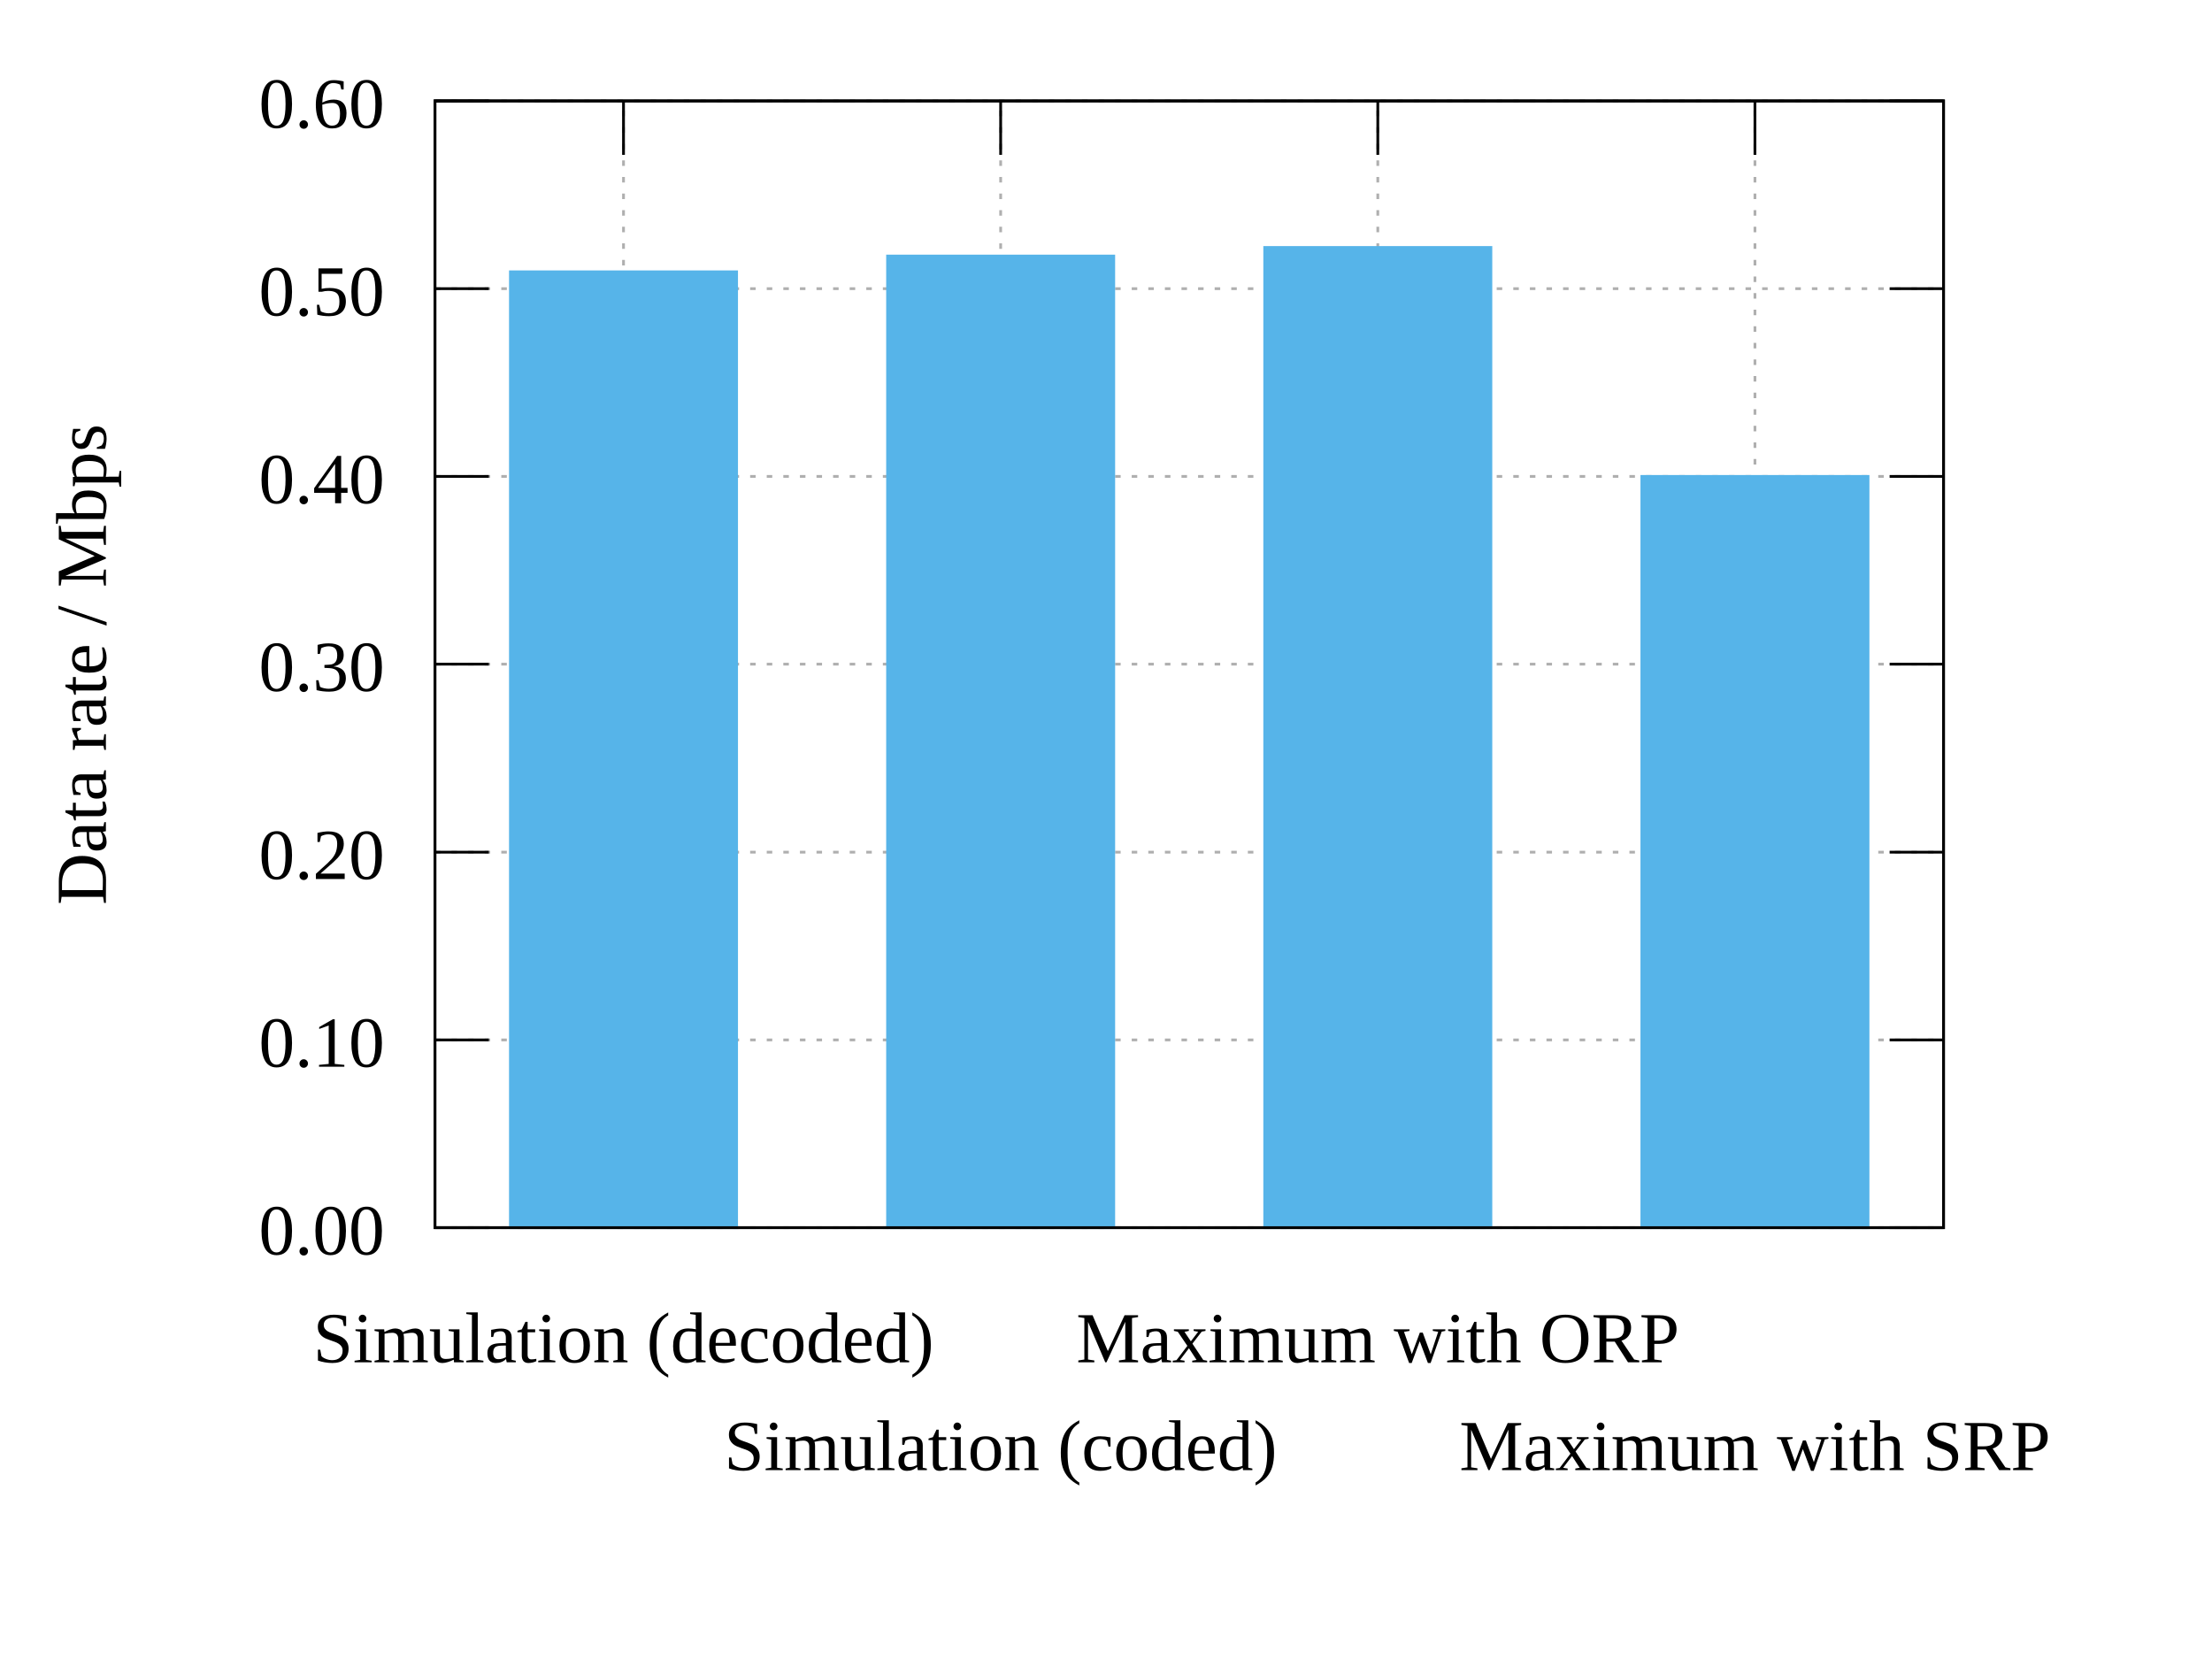
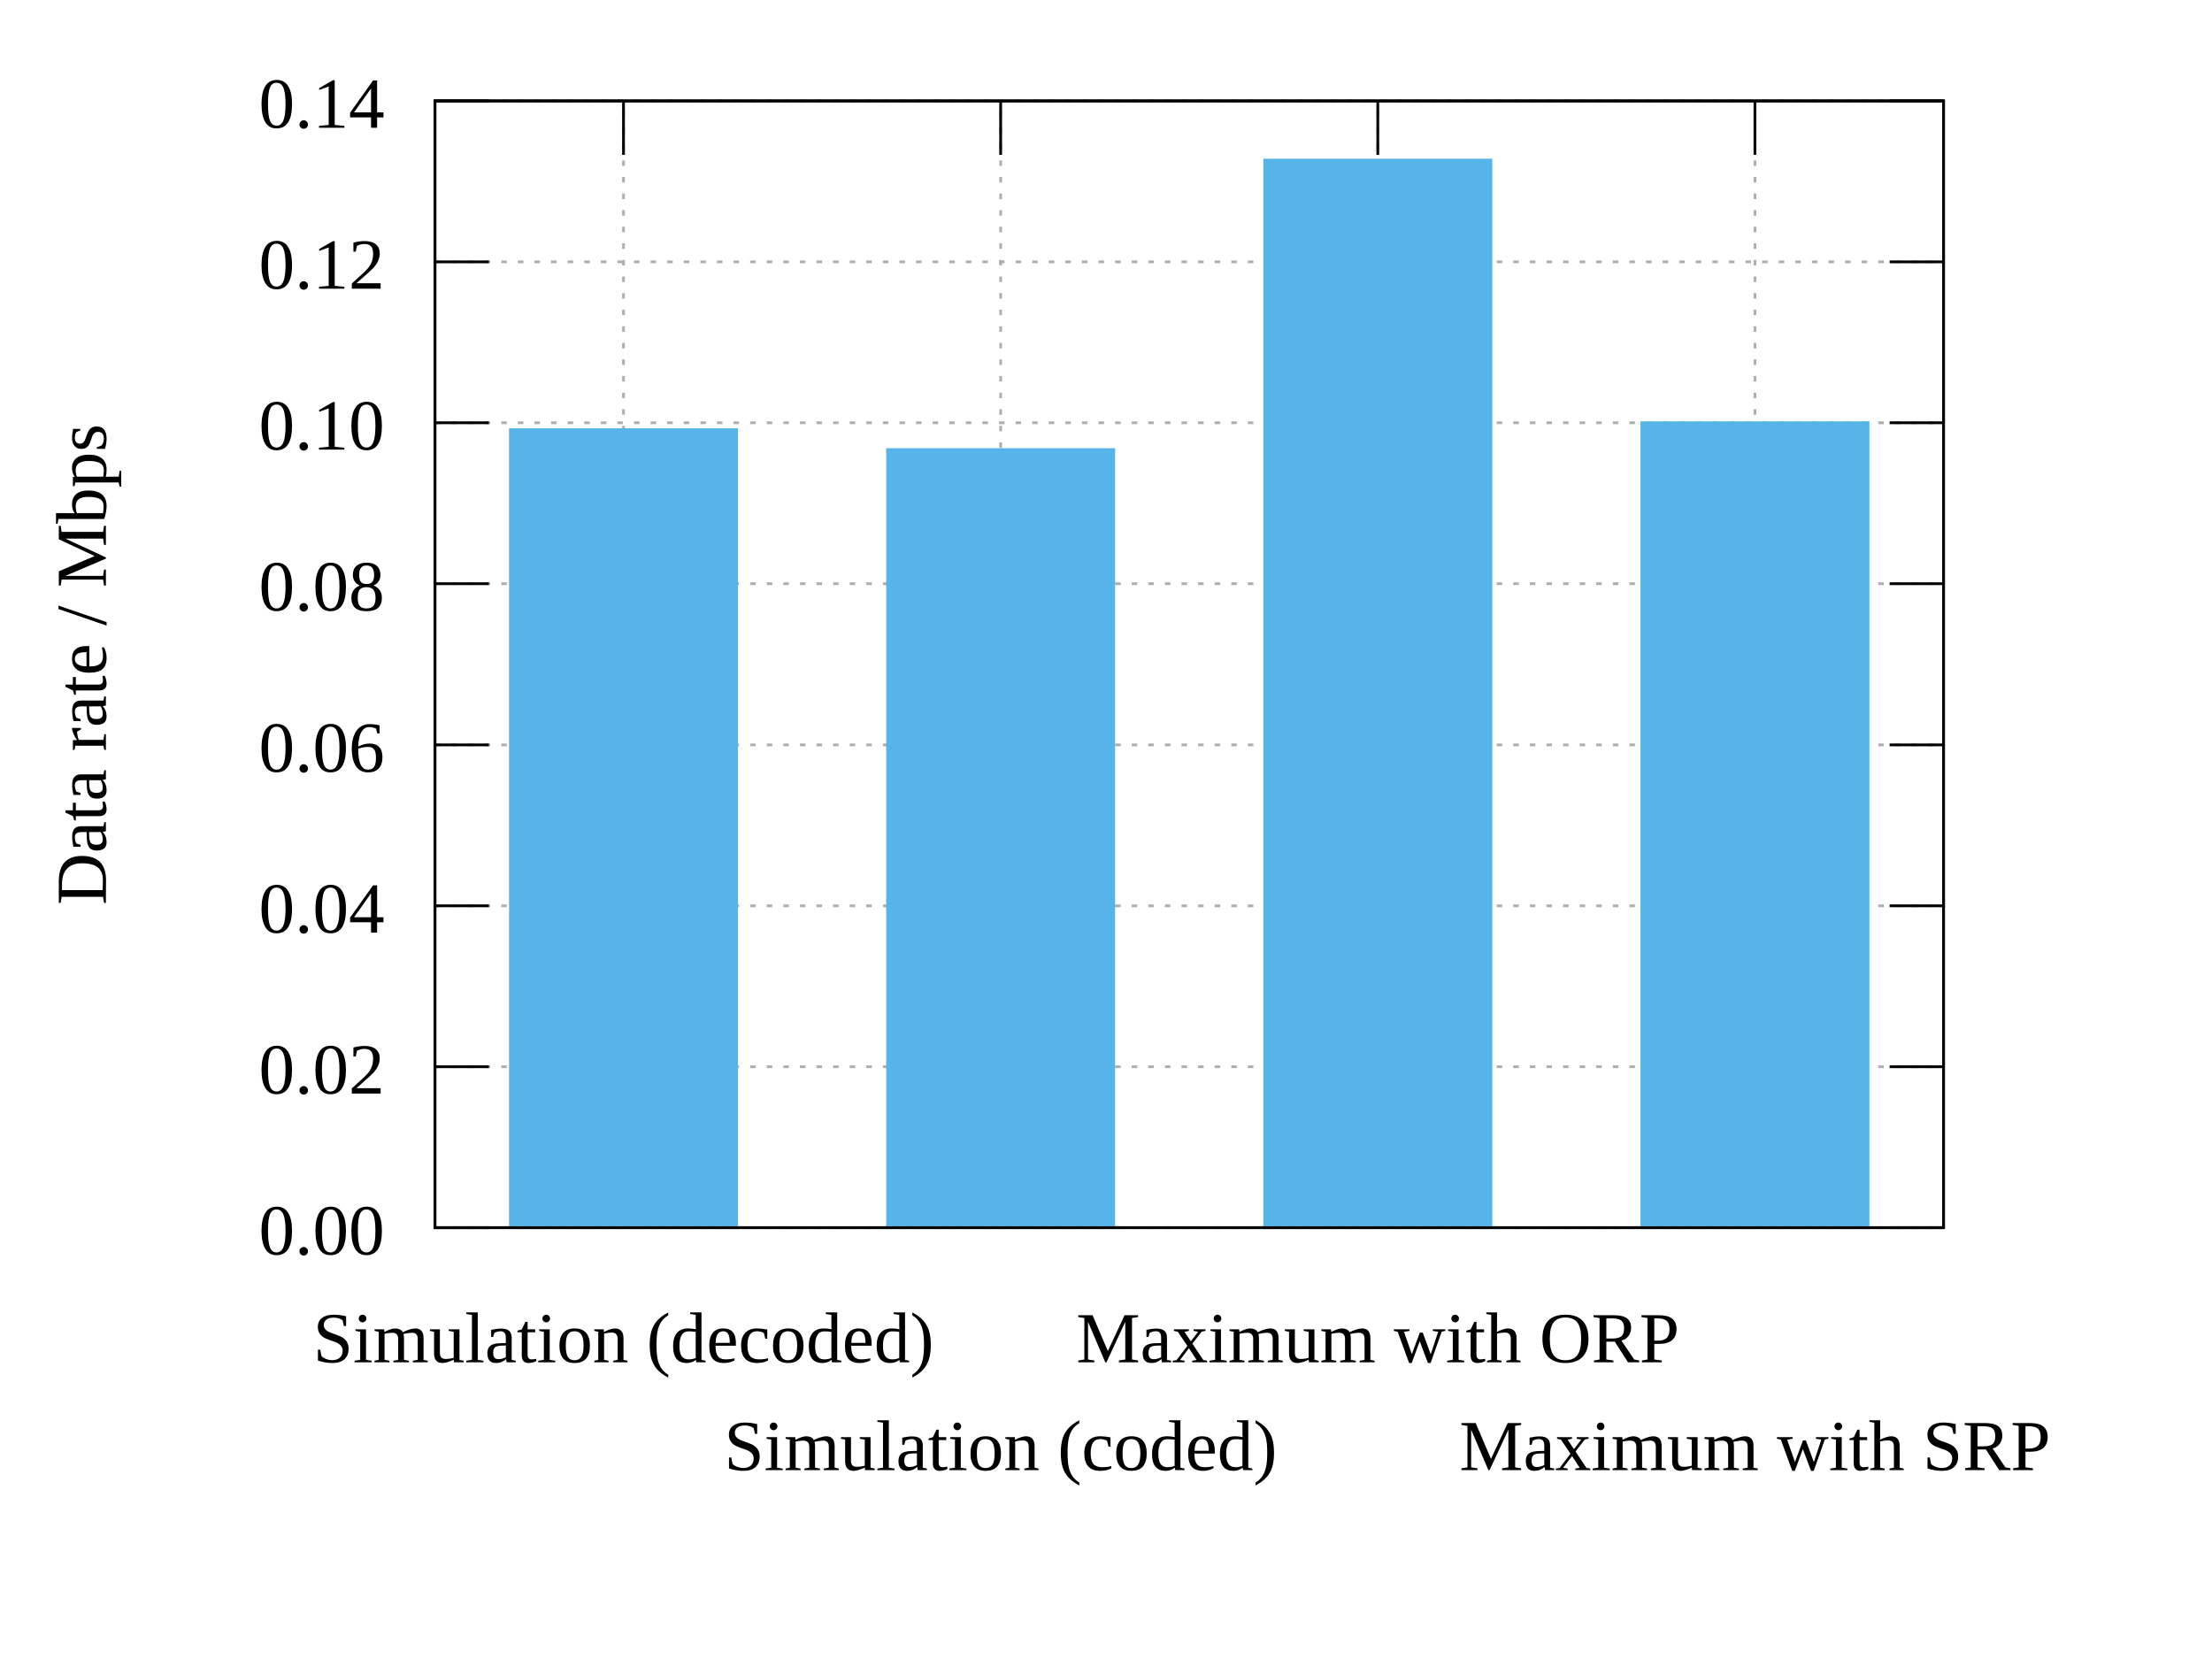
<svg xmlns="http://www.w3.org/2000/svg" xmlns:xlink="http://www.w3.org/1999/xlink" width="800" height="600" viewBox="0 0 800 600">
  <g id="gnuplot_canvas">
    <rect x="0" y="0" width="800" height="600" fill="none" />
    <defs>
      <circle id="gpDot" r="0.5" stroke-width="0.5" />
      <path id="gpPt0" stroke-width="0.103" stroke="currentColor" d="M-1,0 h2 M0,-1 v2" />
      <path id="gpPt1" stroke-width="0.103" stroke="currentColor" d="M-1,-1 L1,1 M1,-1 L-1,1" />
      <path id="gpPt2" stroke-width="0.103" stroke="currentColor" d="M-1,0 L1,0 M0,-1 L0,1 M-1,-1 L1,1 M-1,1 L1,-1" />
      <rect id="gpPt3" stroke-width="0.103" stroke="currentColor" x="-1" y="-1" width="2" height="2" />
      <rect id="gpPt4" stroke-width="0.103" stroke="currentColor" fill="currentColor" x="-1" y="-1" width="2" height="2" />
      <circle id="gpPt5" stroke-width="0.103" stroke="currentColor" cx="0" cy="0" r="1" />
      <use xlink:href="#gpPt5" id="gpPt6" fill="currentColor" stroke="none" />
      <path id="gpPt7" stroke-width="0.103" stroke="currentColor" d="M0,-1.33 L-1.33,0.67 L1.33,0.67 z" />
      <use xlink:href="#gpPt7" id="gpPt8" fill="currentColor" stroke="none" />
      <use xlink:href="#gpPt7" id="gpPt9" stroke="currentColor" transform="rotate(180)" />
      <use xlink:href="#gpPt9" id="gpPt10" fill="currentColor" stroke="none" />
      <use xlink:href="#gpPt3" id="gpPt11" stroke="currentColor" transform="rotate(45)" />
      <use xlink:href="#gpPt11" id="gpPt12" fill="currentColor" stroke="none" />
      <path id="gpPt13" stroke-width="0.103" stroke="currentColor" d="M0,1.330 L1.265,0.411 L0.782,-1.067 L-0.782,-1.076 L-1.265,0.411 z" />
      <use xlink:href="#gpPt13" id="gpPt14" fill="currentColor" stroke="none" />
      <filter id="textbox" filterUnits="objectBoundingBox" x="0" y="0" height="1" width="1">
        <feFlood flood-color="white" flood-opacity="1" result="bgnd" />
        <feComposite in="SourceGraphic" in2="bgnd" operator="atop" />
      </filter>
      <filter id="greybox" filterUnits="objectBoundingBox" x="0" y="0" height="1" width="1">
        <feFlood flood-color="lightgrey" flood-opacity="1" result="grey" />
        <feComposite in="SourceGraphic" in2="grey" operator="atop" />
      </filter>
    </defs>
    <g fill="none" color="white" stroke="currentColor" stroke-width="1.00" stroke-linecap="butt" stroke-linejoin="miter">
</g>
    <g fill="none" color="black" stroke="currentColor" stroke-width="1.00" stroke-linecap="butt" stroke-linejoin="miter">
</g>
    <g fill="none" color="gray" stroke="currentColor" stroke-width="1.00" stroke-linecap="butt" stroke-linejoin="miter">
      <path stroke="rgb(175, 175, 175)" stroke-dasharray="2,4" class="gridline" d="M157.3,444.0 L702.9,444.0  " />
    </g>
    <g fill="none" color="black" stroke="currentColor" stroke-width="1.00" stroke-linecap="butt" stroke-linejoin="miter">
      <path stroke="black" d="M157.3,444.0 L176.8,444.0 M702.9,444.0 L683.4,444.0  " />
      <g transform="translate(139.1,453.7)" stroke="none" fill="black" font-family="Times New Roman" font-size="26.00" text-anchor="end">
        <text>
          <tspan font-family="Times New Roman">0.00</tspan>
        </text>
      </g>
    </g>
    <g fill="none" color="black" stroke="currentColor" stroke-width="1.00" stroke-linecap="butt" stroke-linejoin="miter">
</g>
    <g fill="none" color="gray" stroke="currentColor" stroke-width="1.00" stroke-linecap="butt" stroke-linejoin="miter">
-       <path stroke="rgb(175, 175, 175)" stroke-dasharray="2,4" class="gridline" d="M157.3,376.1 L702.9,376.1  " />
-     </g>
-     <g fill="none" color="black" stroke="currentColor" stroke-width="1.00" stroke-linecap="butt" stroke-linejoin="miter">
-       <path stroke="black" d="M157.3,376.1 L176.8,376.1 M702.9,376.1 L683.4,376.1  " />
-       <g transform="translate(139.1,385.8)" stroke="none" fill="black" font-family="Times New Roman" font-size="26.00" text-anchor="end">
+       <path stroke="rgb(175, 175, 175)" stroke-dasharray="2,4" class="gridline" d="M157.3,385.8 L702.9,385.8  " />
+     </g>
+     <g fill="none" color="black" stroke="currentColor" stroke-width="1.00" stroke-linecap="butt" stroke-linejoin="miter">
+       <path stroke="black" d="M157.3,385.8 L176.8,385.8 M702.9,385.8 L683.4,385.8  " />
+       <g transform="translate(139.1,395.5)" stroke="none" fill="black" font-family="Times New Roman" font-size="26.00" text-anchor="end">
+         <text>
+           <tspan font-family="Times New Roman">0.02</tspan>
+         </text>
+       </g>
+     </g>
+     <g fill="none" color="black" stroke="currentColor" stroke-width="1.00" stroke-linecap="butt" stroke-linejoin="miter">
+ </g>
+     <g fill="none" color="gray" stroke="currentColor" stroke-width="1.00" stroke-linecap="butt" stroke-linejoin="miter">
+       <path stroke="rgb(175, 175, 175)" stroke-dasharray="2,4" class="gridline" d="M157.3,327.6 L702.9,327.6  " />
+     </g>
+     <g fill="none" color="black" stroke="currentColor" stroke-width="1.00" stroke-linecap="butt" stroke-linejoin="miter">
+       <path stroke="black" d="M157.3,327.6 L176.8,327.6 M702.9,327.6 L683.4,327.6  " />
+       <g transform="translate(139.1,337.3)" stroke="none" fill="black" font-family="Times New Roman" font-size="26.00" text-anchor="end">
+         <text>
+           <tspan font-family="Times New Roman">0.04</tspan>
+         </text>
+       </g>
+     </g>
+     <g fill="none" color="black" stroke="currentColor" stroke-width="1.00" stroke-linecap="butt" stroke-linejoin="miter">
+ </g>
+     <g fill="none" color="gray" stroke="currentColor" stroke-width="1.00" stroke-linecap="butt" stroke-linejoin="miter">
+       <path stroke="rgb(175, 175, 175)" stroke-dasharray="2,4" class="gridline" d="M157.3,269.4 L702.9,269.4  " />
+     </g>
+     <g fill="none" color="black" stroke="currentColor" stroke-width="1.00" stroke-linecap="butt" stroke-linejoin="miter">
+       <path stroke="black" d="M157.3,269.4 L176.8,269.4 M702.9,269.4 L683.4,269.4  " />
+       <g transform="translate(139.1,279.1)" stroke="none" fill="black" font-family="Times New Roman" font-size="26.00" text-anchor="end">
+         <text>
+           <tspan font-family="Times New Roman">0.06</tspan>
+         </text>
+       </g>
+     </g>
+     <g fill="none" color="black" stroke="currentColor" stroke-width="1.00" stroke-linecap="butt" stroke-linejoin="miter">
+ </g>
+     <g fill="none" color="gray" stroke="currentColor" stroke-width="1.00" stroke-linecap="butt" stroke-linejoin="miter">
+       <path stroke="rgb(175, 175, 175)" stroke-dasharray="2,4" class="gridline" d="M157.3,211.1 L702.9,211.1  " />
+     </g>
+     <g fill="none" color="black" stroke="currentColor" stroke-width="1.00" stroke-linecap="butt" stroke-linejoin="miter">
+       <path stroke="black" d="M157.3,211.1 L176.8,211.1 M702.9,211.1 L683.4,211.1  " />
+       <g transform="translate(139.1,220.8)" stroke="none" fill="black" font-family="Times New Roman" font-size="26.00" text-anchor="end">
+         <text>
+           <tspan font-family="Times New Roman">0.08</tspan>
+         </text>
+       </g>
+     </g>
+     <g fill="none" color="black" stroke="currentColor" stroke-width="1.00" stroke-linecap="butt" stroke-linejoin="miter">
+ </g>
+     <g fill="none" color="gray" stroke="currentColor" stroke-width="1.00" stroke-linecap="butt" stroke-linejoin="miter">
+       <path stroke="rgb(175, 175, 175)" stroke-dasharray="2,4" class="gridline" d="M157.3,152.9 L702.9,152.9  " />
+     </g>
+     <g fill="none" color="black" stroke="currentColor" stroke-width="1.00" stroke-linecap="butt" stroke-linejoin="miter">
+       <path stroke="black" d="M157.3,152.9 L176.8,152.9 M702.9,152.9 L683.4,152.9  " />
+       <g transform="translate(139.1,162.6)" stroke="none" fill="black" font-family="Times New Roman" font-size="26.00" text-anchor="end">
        <text>
          <tspan font-family="Times New Roman">0.10</tspan>
        </text>
      </g>
    </g>
    <g fill="none" color="black" stroke="currentColor" stroke-width="1.00" stroke-linecap="butt" stroke-linejoin="miter">
</g>
    <g fill="none" color="gray" stroke="currentColor" stroke-width="1.00" stroke-linecap="butt" stroke-linejoin="miter">
-       <path stroke="rgb(175, 175, 175)" stroke-dasharray="2,4" class="gridline" d="M157.3,308.2 L702.9,308.2  " />
-     </g>
-     <g fill="none" color="black" stroke="currentColor" stroke-width="1.00" stroke-linecap="butt" stroke-linejoin="miter">
-       <path stroke="black" d="M157.3,308.2 L176.8,308.2 M702.9,308.2 L683.4,308.2  " />
-       <g transform="translate(139.1,317.9)" stroke="none" fill="black" font-family="Times New Roman" font-size="26.00" text-anchor="end">
-         <text>
-           <tspan font-family="Times New Roman">0.20</tspan>
-         </text>
-       </g>
-     </g>
-     <g fill="none" color="black" stroke="currentColor" stroke-width="1.00" stroke-linecap="butt" stroke-linejoin="miter">
- </g>
-     <g fill="none" color="gray" stroke="currentColor" stroke-width="1.00" stroke-linecap="butt" stroke-linejoin="miter">
-       <path stroke="rgb(175, 175, 175)" stroke-dasharray="2,4" class="gridline" d="M157.3,240.2 L702.9,240.2  " />
-     </g>
-     <g fill="none" color="black" stroke="currentColor" stroke-width="1.00" stroke-linecap="butt" stroke-linejoin="miter">
-       <path stroke="black" d="M157.3,240.2 L176.8,240.2 M702.9,240.2 L683.4,240.2  " />
-       <g transform="translate(139.1,249.9)" stroke="none" fill="black" font-family="Times New Roman" font-size="26.00" text-anchor="end">
-         <text>
-           <tspan font-family="Times New Roman">0.30</tspan>
-         </text>
-       </g>
-     </g>
-     <g fill="none" color="black" stroke="currentColor" stroke-width="1.00" stroke-linecap="butt" stroke-linejoin="miter">
- </g>
-     <g fill="none" color="gray" stroke="currentColor" stroke-width="1.00" stroke-linecap="butt" stroke-linejoin="miter">
-       <path stroke="rgb(175, 175, 175)" stroke-dasharray="2,4" class="gridline" d="M157.3,172.3 L702.9,172.3  " />
-     </g>
-     <g fill="none" color="black" stroke="currentColor" stroke-width="1.00" stroke-linecap="butt" stroke-linejoin="miter">
-       <path stroke="black" d="M157.3,172.3 L176.8,172.3 M702.9,172.3 L683.4,172.3  " />
-       <g transform="translate(139.1,182.0)" stroke="none" fill="black" font-family="Times New Roman" font-size="26.00" text-anchor="end">
-         <text>
-           <tspan font-family="Times New Roman">0.40</tspan>
-         </text>
-       </g>
-     </g>
-     <g fill="none" color="black" stroke="currentColor" stroke-width="1.00" stroke-linecap="butt" stroke-linejoin="miter">
- </g>
-     <g fill="none" color="gray" stroke="currentColor" stroke-width="1.00" stroke-linecap="butt" stroke-linejoin="miter">
-       <path stroke="rgb(175, 175, 175)" stroke-dasharray="2,4" class="gridline" d="M157.3,104.4 L702.9,104.4  " />
-     </g>
-     <g fill="none" color="black" stroke="currentColor" stroke-width="1.00" stroke-linecap="butt" stroke-linejoin="miter">
-       <path stroke="black" d="M157.3,104.4 L176.8,104.4 M702.9,104.4 L683.4,104.4  " />
-       <g transform="translate(139.1,114.1)" stroke="none" fill="black" font-family="Times New Roman" font-size="26.00" text-anchor="end">
-         <text>
-           <tspan font-family="Times New Roman">0.50</tspan>
+       <path stroke="rgb(175, 175, 175)" stroke-dasharray="2,4" class="gridline" d="M157.3,94.7 L702.9,94.7  " />
+     </g>
+     <g fill="none" color="black" stroke="currentColor" stroke-width="1.00" stroke-linecap="butt" stroke-linejoin="miter">
+       <path stroke="black" d="M157.3,94.7 L176.8,94.7 M702.9,94.7 L683.4,94.7  " />
+       <g transform="translate(139.1,104.4)" stroke="none" fill="black" font-family="Times New Roman" font-size="26.00" text-anchor="end">
+         <text>
+           <tspan font-family="Times New Roman">0.12</tspan>
        </text>
      </g>
    </g>
    <g fill="none" color="black" stroke="currentColor" stroke-width="1.00" stroke-linecap="butt" stroke-linejoin="miter">
</g>
    <g fill="none" color="gray" stroke="currentColor" stroke-width="1.00" stroke-linecap="butt" stroke-linejoin="miter">
      <path stroke="rgb(175, 175, 175)" stroke-dasharray="2,4" class="gridline" d="M157.3,36.5 L702.9,36.5  " />
    </g>
    <g fill="none" color="black" stroke="currentColor" stroke-width="1.00" stroke-linecap="butt" stroke-linejoin="miter">
      <path stroke="black" d="M157.3,36.5 L176.8,36.5 M702.9,36.5 L683.4,36.5  " />
      <g transform="translate(139.1,46.2)" stroke="none" fill="black" font-family="Times New Roman" font-size="26.00" text-anchor="end">
        <text>
-           <tspan font-family="Times New Roman">0.60</tspan>
+           <tspan font-family="Times New Roman">0.14</tspan>
        </text>
      </g>
    </g>
    <g fill="none" color="black" stroke="currentColor" stroke-width="1.00" stroke-linecap="butt" stroke-linejoin="miter">
</g>
    <g fill="none" color="gray" stroke="currentColor" stroke-width="1.00" stroke-linecap="butt" stroke-linejoin="miter">
      <path stroke="rgb(175, 175, 175)" stroke-dasharray="2,4" class="gridline" d="M225.5,444.0 L225.5,36.5  " />
    </g>
    <g fill="none" color="black" stroke="currentColor" stroke-width="1.00" stroke-linecap="butt" stroke-linejoin="miter">
      <path stroke="black" d="M225.5,444.0 L225.5,424.5 M225.5,36.5 L225.5,56.0  " />
      <g transform="translate(225.5,492.7)" stroke="none" fill="black" font-family="Times New Roman" font-size="26.00" text-anchor="middle">
        <text>
          <tspan font-family="Times New Roman">Simulation (decoded)</tspan>
        </text>
      </g>
    </g>
    <g fill="none" color="black" stroke="currentColor" stroke-width="1.00" stroke-linecap="butt" stroke-linejoin="miter">
</g>
    <g fill="none" color="gray" stroke="currentColor" stroke-width="1.00" stroke-linecap="butt" stroke-linejoin="miter">
      <path stroke="rgb(175, 175, 175)" stroke-dasharray="2,4" class="gridline" d="M361.9,444.0 L361.9,36.5  " />
    </g>
    <g fill="none" color="black" stroke="currentColor" stroke-width="1.00" stroke-linecap="butt" stroke-linejoin="miter">
      <path stroke="black" d="M361.9,444.0 L361.9,424.5 M361.9,36.5 L361.9,56.0  " />
      <g transform="translate(361.9,492.7)" stroke="none" fill="black" font-family="Times New Roman" font-size="26.00" text-anchor="middle">
        <text />
      </g>
      <g transform="translate(361.9,531.7)" stroke="none" fill="black" font-family="Times New Roman" font-size="26.00" text-anchor="middle">
        <text>
          <tspan font-family="Times New Roman">Simulation (coded)</tspan>
        </text>
      </g>
    </g>
    <g fill="none" color="black" stroke="currentColor" stroke-width="1.00" stroke-linecap="butt" stroke-linejoin="miter">
</g>
    <g fill="none" color="gray" stroke="currentColor" stroke-width="1.00" stroke-linecap="butt" stroke-linejoin="miter">
      <path stroke="rgb(175, 175, 175)" stroke-dasharray="2,4" class="gridline" d="M498.3,444.0 L498.3,36.5  " />
    </g>
    <g fill="none" color="black" stroke="currentColor" stroke-width="1.00" stroke-linecap="butt" stroke-linejoin="miter">
      <path stroke="black" d="M498.3,444.0 L498.3,424.5 M498.3,36.5 L498.3,56.0  " />
      <g transform="translate(498.3,492.7)" stroke="none" fill="black" font-family="Times New Roman" font-size="26.00" text-anchor="middle">
        <text>
          <tspan font-family="Times New Roman">Maximum with ORP</tspan>
        </text>
      </g>
    </g>
    <g fill="none" color="black" stroke="currentColor" stroke-width="1.00" stroke-linecap="butt" stroke-linejoin="miter">
</g>
    <g fill="none" color="gray" stroke="currentColor" stroke-width="1.00" stroke-linecap="butt" stroke-linejoin="miter">
      <path stroke="rgb(175, 175, 175)" stroke-dasharray="2,4" class="gridline" d="M634.7,444.0 L634.7,56.0 L634.7,36.5  " />
    </g>
    <g fill="none" color="black" stroke="currentColor" stroke-width="1.00" stroke-linecap="butt" stroke-linejoin="miter">
      <path stroke="black" d="M634.7,444.0 L634.7,424.5 M634.7,36.5 L634.7,56.0  " />
      <g transform="translate(634.7,492.7)" stroke="none" fill="black" font-family="Times New Roman" font-size="26.00" text-anchor="middle">
        <text />
      </g>
      <g transform="translate(634.7,531.7)" stroke="none" fill="black" font-family="Times New Roman" font-size="26.00" text-anchor="middle">
        <text>
          <tspan font-family="Times New Roman">Maximum with SRP</tspan>
        </text>
      </g>
    </g>
    <g fill="none" color="black" stroke="currentColor" stroke-width="1.00" stroke-linecap="butt" stroke-linejoin="miter">
</g>
    <g fill="none" color="black" stroke="currentColor" stroke-width="1.00" stroke-linecap="butt" stroke-linejoin="miter">
      <path stroke="black" d="M157.3,36.5 L157.3,444.0 L702.9,444.0 L702.9,36.5 L157.3,36.5 Z  " />
    </g>
    <g fill="none" color="black" stroke="currentColor" stroke-width="1.00" stroke-linecap="butt" stroke-linejoin="miter">
      <g transform="translate(38.3,240.3) rotate(270)" stroke="none" fill="black" font-family="Times New Roman" font-size="26.00" text-anchor="middle">
        <text>
          <tspan font-family="Times New Roman">Data rate / Mbps</tspan>
        </text>
      </g>
    </g>
    <g fill="none" color="black" stroke="currentColor" stroke-width="1.00" stroke-linecap="butt" stroke-linejoin="miter">
      <g transform="translate(430.1,582.4)" stroke="none" fill="black" font-family="Times New Roman" font-size="26.00" text-anchor="middle">
        <text>
          <tspan font-family="Times New Roman"> </tspan>
        </text>
      </g>
    </g>
    <g fill="none" color="black" stroke="currentColor" stroke-width="1.00" stroke-linecap="butt" stroke-linejoin="miter">
</g>
    <g id="gnuplot_plot_1">
      <g fill="none" color="black" stroke="currentColor" stroke-width="1.00" stroke-linecap="butt" stroke-linejoin="miter">
        <g stroke="none" shape-rendering="crispEdges">
-           <polygon fill="rgb( 86, 180, 233)" points="184.6,444.0 266.5,444.0 266.5,98.2 184.6,98.2 " />
-         </g>
-         <path stroke="rgb( 86, 180, 233)" d="M184.6,444.0 L184.6,98.3 L266.4,98.3 L266.4,444.0 L184.6,444.0 Z  " />
-         <g stroke="none" shape-rendering="crispEdges">
-           <polygon fill="rgb( 86, 180, 233)" points="321.0,444.0 402.9,444.0 402.9,92.5 321.0,92.5 " />
-         </g>
-         <path stroke="rgb( 86, 180, 233)" d="M321.0,444.0 L321.0,92.6 L402.8,92.6 L402.8,444.0 L321.0,444.0 Z  " />
-         <g stroke="none" shape-rendering="crispEdges">
-           <polygon fill="rgb( 86, 180, 233)" points="457.4,444.0 539.3,444.0 539.3,89.4 457.4,89.4 " />
-         </g>
-         <path stroke="rgb( 86, 180, 233)" d="M457.4,444.0 L457.4,89.5 L539.2,89.5 L539.2,444.0 L457.4,444.0 Z  " />
-         <g stroke="none" shape-rendering="crispEdges">
-           <polygon fill="rgb( 86, 180, 233)" points="593.8,444.0 675.7,444.0 675.7,172.2 593.8,172.2 " />
-         </g>
-         <path stroke="rgb( 86, 180, 233)" d="M593.8,444.0 L593.8,172.3 L675.6,172.3 L675.6,444.0 L593.8,444.0 Z  " />
+           <polygon fill="rgb( 86, 180, 233)" points="184.6,444.0 266.5,444.0 266.5,155.3 184.6,155.3 " />
+         </g>
+         <path stroke="rgb( 86, 180, 233)" d="M184.6,444.0 L184.6,155.4 L266.4,155.4 L266.4,444.0 L184.6,444.0 Z  " />
+         <g stroke="none" shape-rendering="crispEdges">
+           <polygon fill="rgb( 86, 180, 233)" points="321.0,444.0 402.9,444.0 402.9,162.5 321.0,162.5 " />
+         </g>
+         <path stroke="rgb( 86, 180, 233)" d="M321.0,444.0 L321.0,162.6 L402.8,162.6 L402.8,444.0 L321.0,444.0 Z  " />
+         <g stroke="none" shape-rendering="crispEdges">
+           <polygon fill="rgb( 86, 180, 233)" points="457.4,444.0 539.3,444.0 539.3,57.8 457.4,57.8 " />
+         </g>
+         <path stroke="rgb( 86, 180, 233)" d="M457.4,444.0 L457.4,57.9 L539.2,57.9 L539.2,444.0 L457.4,444.0 Z  " />
+         <g stroke="none" shape-rendering="crispEdges">
+           <polygon fill="rgb( 86, 180, 233)" points="593.8,444.0 675.7,444.0 675.7,152.8 593.8,152.8 " />
+         </g>
+         <path stroke="rgb( 86, 180, 233)" d="M593.8,444.0 L593.8,152.9 L675.6,152.9 L675.6,444.0 L593.8,444.0 Z  " />
      </g>
    </g>
    <g fill="none" color="white" stroke="rgb( 86, 180, 233)" stroke-width="2.00" stroke-linecap="butt" stroke-linejoin="miter">
</g>
    <g fill="none" color="black" stroke="currentColor" stroke-width="2.00" stroke-linecap="butt" stroke-linejoin="miter">
</g>
    <g fill="none" color="black" stroke="black" stroke-width="1.00" stroke-linecap="butt" stroke-linejoin="miter">
</g>
    <g fill="none" color="black" stroke="currentColor" stroke-width="1.00" stroke-linecap="butt" stroke-linejoin="miter">
      <path stroke="black" d="M157.3,36.5 L157.3,444.0 L702.9,444.0 L702.9,36.5 L157.3,36.5 Z  " />
    </g>
    <g fill="none" color="black" stroke="currentColor" stroke-width="1.00" stroke-linecap="butt" stroke-linejoin="miter">
</g>
  </g>
</svg>
